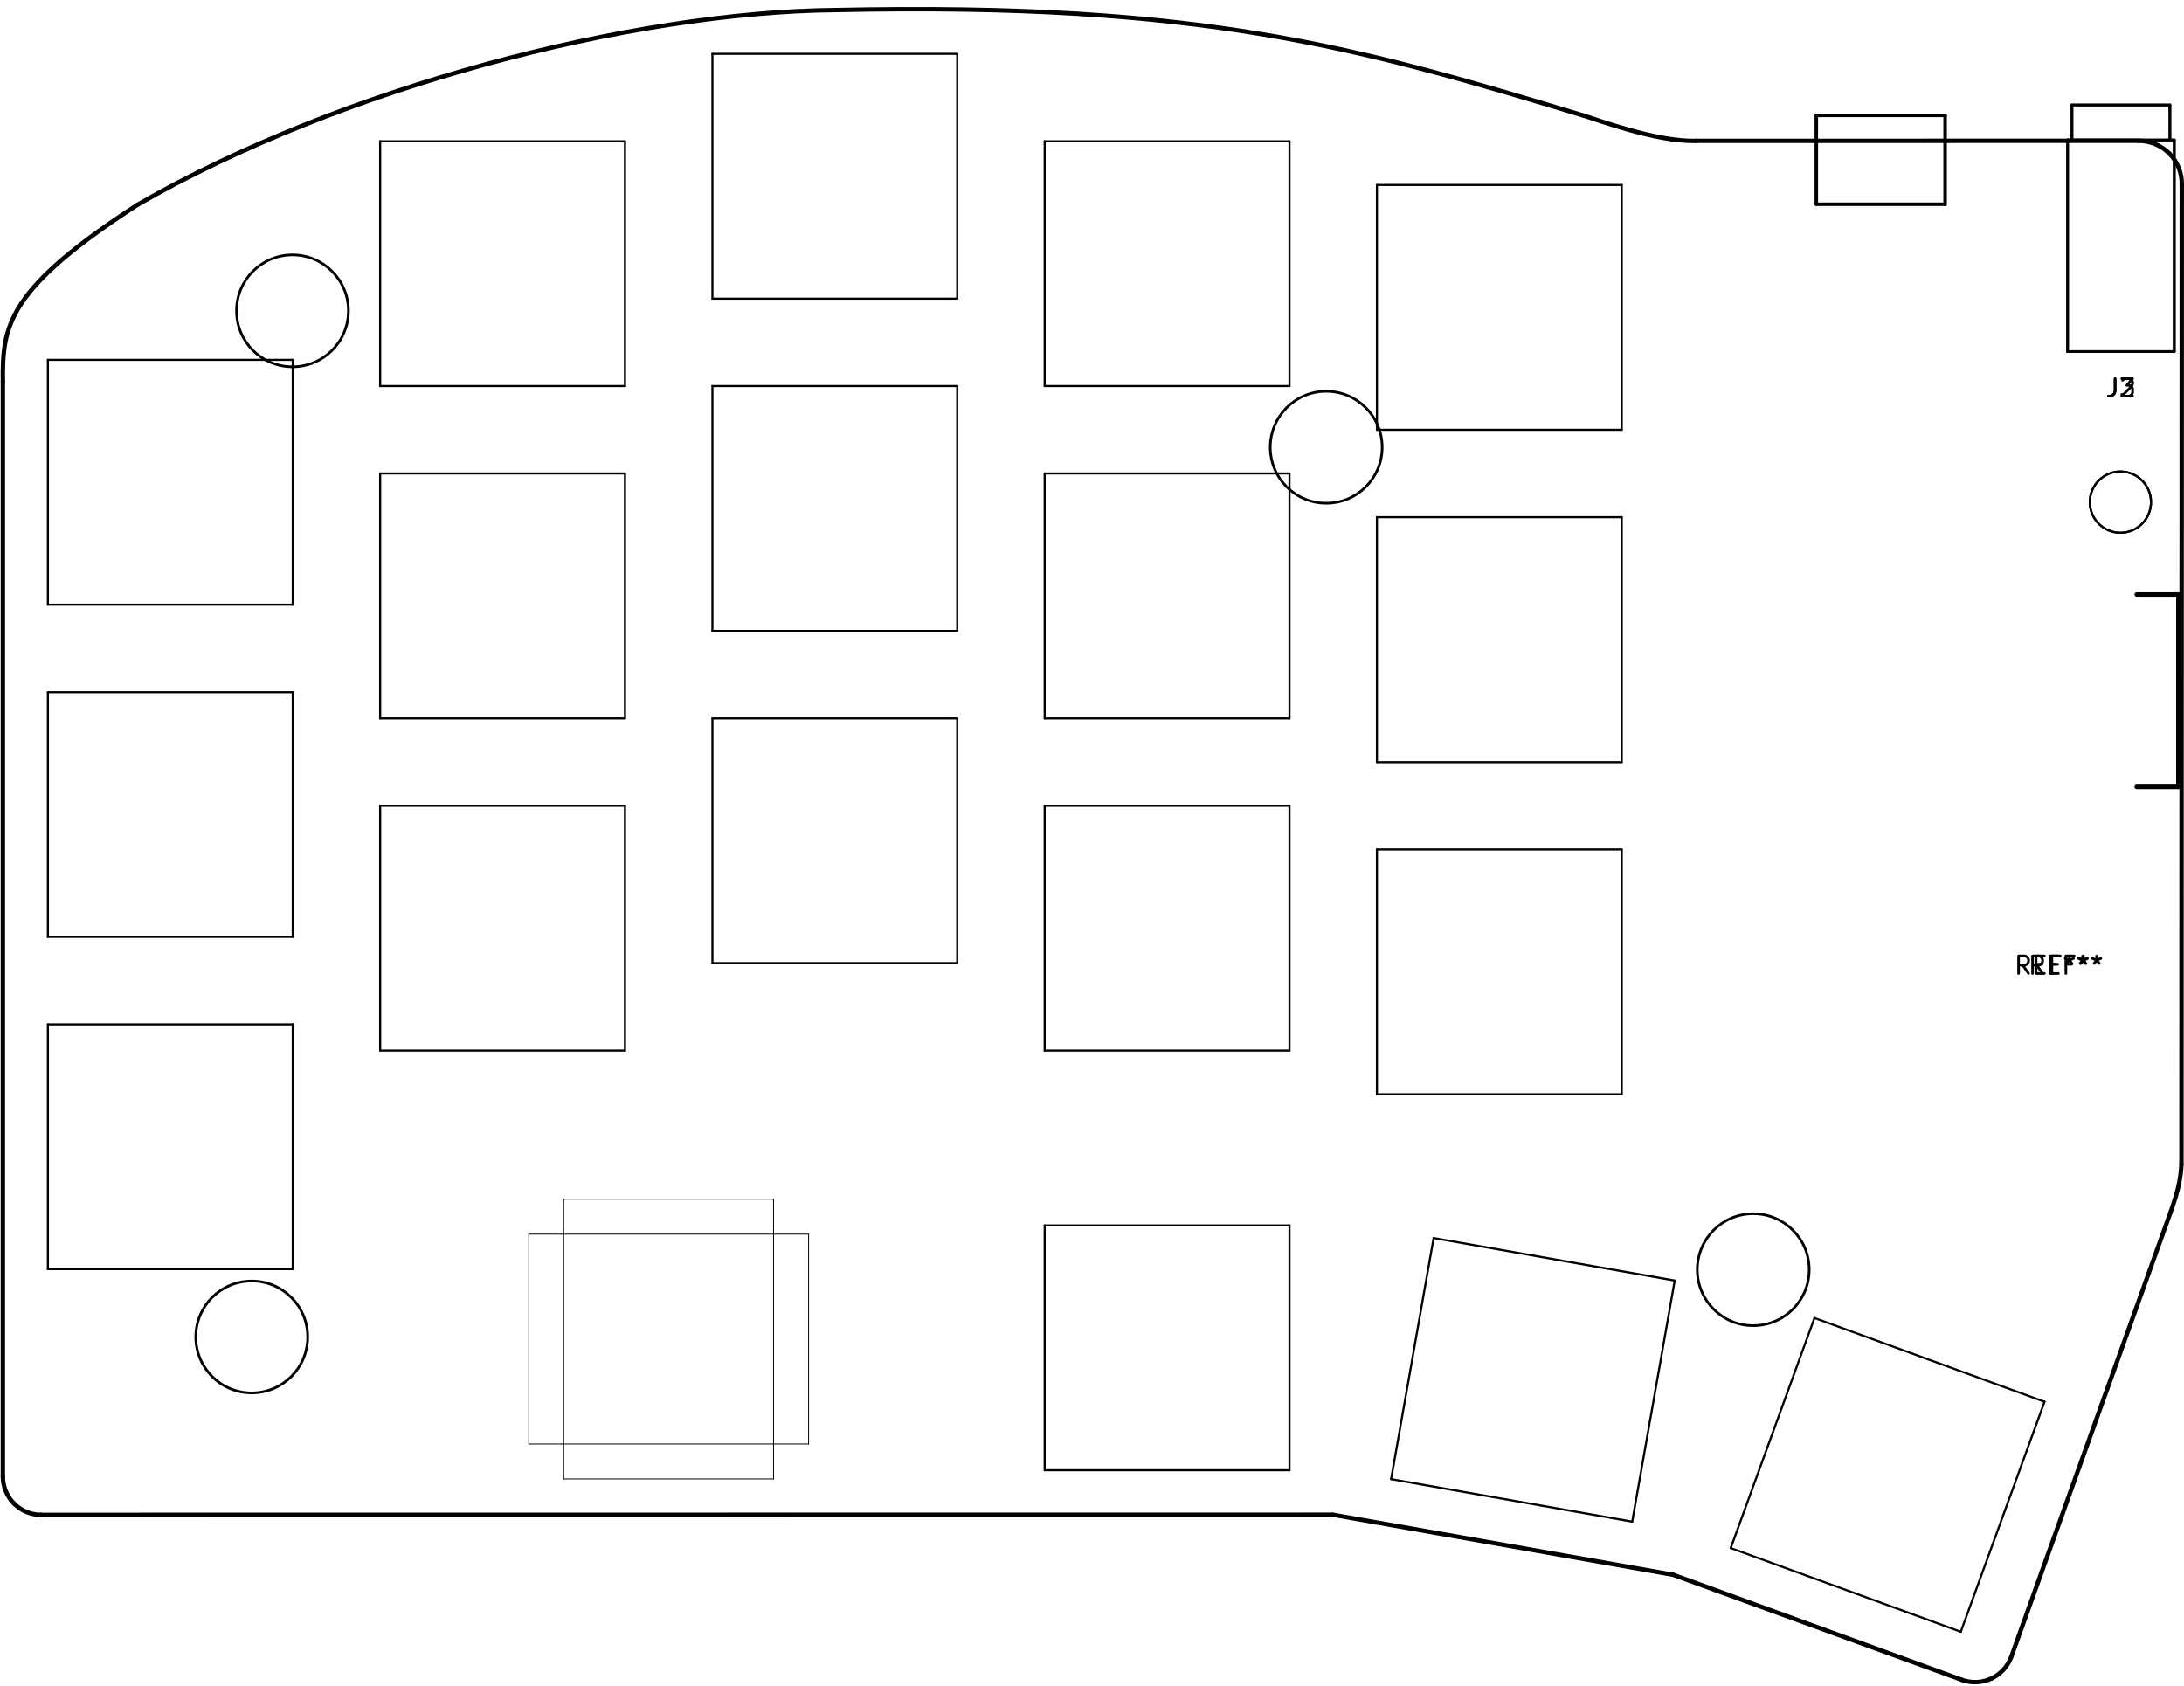
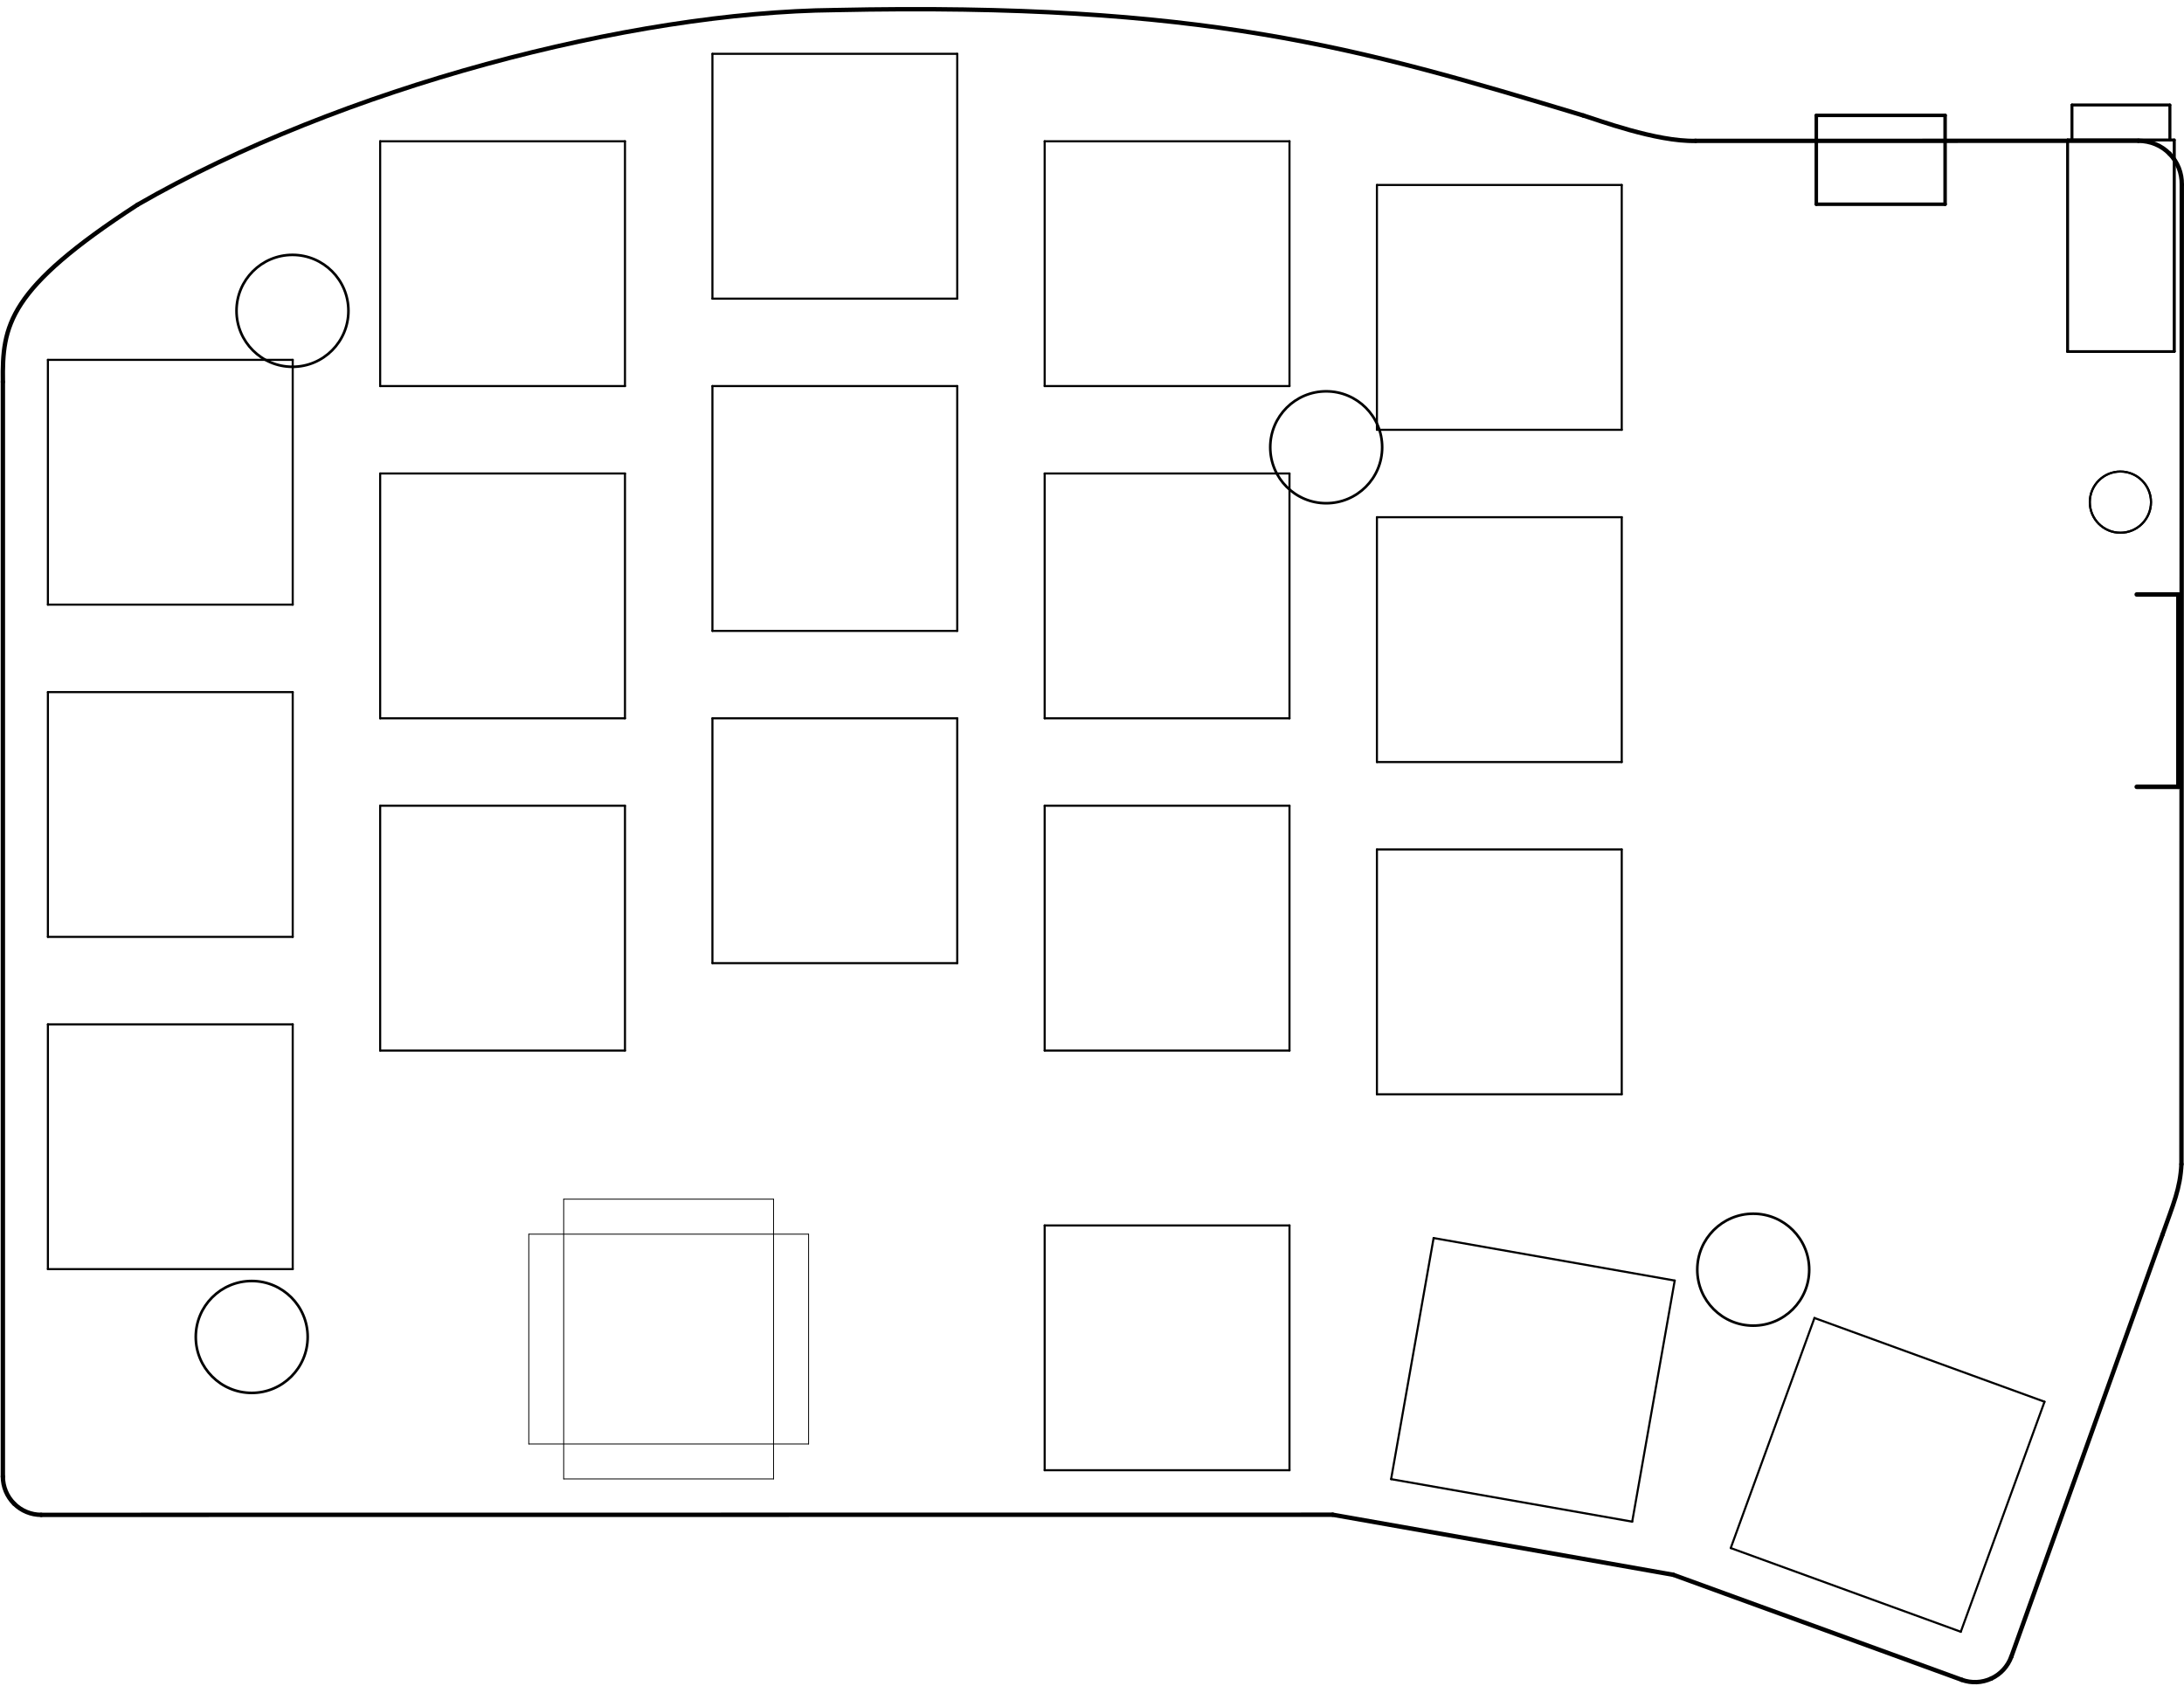
- <svg xmlns="http://www.w3.org/2000/svg" version="1.1" width="12.489cm" height="9.637cm" viewBox="0 0 124891800 96367600">
-   <g style="fill:#000000; fill-opacity:1;stroke:#000000; stroke-opacity:1; stroke-linecap:round; stroke-linejoin:round;" transform="translate(0 0) scale(1 1)">
- </g>
-   <g style="fill:#000000; fill-opacity:0.0;  stroke:#000000; stroke-width:0; stroke-opacity:1;  stroke-linecap:round; stroke-linejoin:round;">
- </g>
-   <g style="fill:#000000; fill-opacity:0.0;  stroke:#000000; stroke-width:150000; stroke-opacity:1;  stroke-linecap:round; stroke-linejoin:round;">
-     <text x="121285000" y="22701404" textLength="1864286" font-size="1333333" lengthAdjust="spacingAndGlyphs" text-anchor="middle" opacity="0">J3</text>
-     <g class="stroked-text">
-       <path d="M120951666 21653784 L120951666 22368070 L120904047 22510927 L120808809 22606165 L120665952 22653784 L120570714 22653784 " />
-       <path d="M121332619 21653784 L121951666 21653784 L121618333 22034737 L121761190 22034737 L121856428 22082356 L121904047 22129975 L121951666 22225213 L121951666 22463308 L121904047 22558546 L121856428 22606165 L121761190 22653784 L121475476 22653784 L121380238 22606165 L121332619 22558546 " />
-     </g>
-     <text x="121285000" y="22701404" textLength="1909286" font-size="1333333" lengthAdjust="spacingAndGlyphs" text-anchor="middle" opacity="0">J2</text>
-     <g class="stroked-text">
-       <path d="M120951666 21653784 L120951666 22368070 L120904047 22510927 L120808809 22606165 L120665952 22653784 L120570714 22653784 " />
-       <path d="M121380238 21749023 L121427857 21701404 L121523095 21653784 L121761190 21653784 L121856428 21701404 L121904047 21749023 L121951666 21844261 L121951666 21939499 L121904047 22082356 L121332619 22653784 L121951666 22653784 " />
-     </g>
-     <text x="118136723" y="55715000" textLength="4480714" font-size="1333333" lengthAdjust="spacingAndGlyphs" text-anchor="middle" opacity="0">REF**</text>
-     <g class="stroked-text">
-       <path d="M116803389 55667380 L116470056 55191190 " />
-       <path d="M116231961 55667380 L116231961 54667380 L116612913 54667380 L116708151 54715000 L116755770 54762619 L116803389 54857857 L116803389 55000714 L116755770 55095952 L116708151 55143571 L116612913 55191190 L116231961 55191190 " />
-       <path d="M117231961 55143571 L117565294 55143571 " />
-       <path d="M117708151 55667380 L117231961 55667380 L117231961 54667380 L117708151 54667380 " />
-       <path d="M118470056 55143571 L118136723 55143571 " />
-       <path d="M118136723 55667380 L118136723 54667380 L118612913 54667380 " />
-       <path d="M119136723 54667380 L119136723 54905476 " />
-       <path d="M118898627 54810238 L119136723 54905476 L119374818 54810238 " />
-       <path d="M118993865 55095952 L119136723 54905476 L119279580 55095952 " />
-       <path d="M119898627 54667380 L119898627 54905476 " />
-       <path d="M119660532 54810238 L119898627 54905476 L120136723 54810238 " />
-       <path d="M119755770 55095952 L119898627 54905476 L120041484 55095952 " />
-     </g>
-     <text x="117336723" y="55715000" textLength="4480714" font-size="1333333" lengthAdjust="spacingAndGlyphs" text-anchor="middle" opacity="0">REF**</text>
-     <g class="stroked-text">
-       <path d="M116003389 55667380 L115670056 55191190 " />
-       <path d="M115431961 55667380 L115431961 54667380 L115812913 54667380 L115908151 54715000 L115955770 54762619 L116003389 54857857 L116003389 55000714 L115955770 55095952 L115908151 55143571 L115812913 55191190 L115431961 55191190 " />
-       <path d="M116431961 55143571 L116765294 55143571 " />
-       <path d="M116908151 55667380 L116431961 55667380 L116431961 54667380 L116908151 54667380 " />
-       <path d="M117670056 55143571 L117336723 55143571 " />
-       <path d="M117336723 55667380 L117336723 54667380 L117812913 54667380 " />
-       <path d="M118336723 54667380 L118336723 54905476 " />
-       <path d="M118098627 54810238 L118336723 54905476 L118574818 54810238 " />
-       <path d="M118193865 55095952 L118336723 54905476 L118479580 55095952 " />
-       <path d="M119098627 54667380 L119098627 54905476 " />
-       <path d="M118860532 54810238 L119098627 54905476 L119336723 54810238 " />
-       <path d="M118955770 55095952 L119098627 54905476 L119241484 55095952 " />
-     </g>
-   </g>
-   <g style="fill:#000000; fill-opacity:0.0;  stroke:#000000; stroke-width:254000; stroke-opacity:1;  stroke-linecap:round; stroke-linejoin:round;">
-     <path d="M124570001 44993903 L124570001 33993903 " />
-     <path d="M124570001 33993903 L122187001 33993903 " />
-     <path d="M124570001 44993903 L122187001 44993903 " />
-   </g>
-   <g style="fill:#000000; fill-opacity:0.0;  stroke:#000000; stroke-width:150000; stroke-opacity:1;  stroke-linecap:round; stroke-linejoin:round;">
-     <path d="M124085000 8001404 L124085000 6001404 " />
-     <path d="M118235000 8001404 L118235000 20101404 " />
-     <path d="M124085000 6001404 L118485000 6001404 " />
-     <path d="M124335000 20101404 L118235000 20101404 " />
-     <path d="M118485000 8001404 L118485000 6001404 " />
-     <path d="M124335000 8001404 L118235000 8001404 " />
-     <path d="M124335000 8001404 L124335000 20101404 " />
-     <path d="M118485000 8001404 L118485000 6001404 " />
-     <path d="M124335000 8001404 L124335000 20101404 " />
-     <path d="M118485000 6001404 L124085000 6001404 " />
-     <path d="M118235000 20101404 L124335000 20101404 " />
-     <path d="M124085000 8001404 L124085000 6001404 " />
-     <path d="M118235000 8001404 L124335000 8001404 " />
-     <path d="M118235000 8001404 L118235000 20101404 " />
-   </g>
-   <g style="fill:#000000; fill-opacity:0.0;  stroke:#000000; stroke-width:50000; stroke-opacity:1;  stroke-linecap:round; stroke-linejoin:round;">
-     <path d="M46239271 82576296 L46239271 70576296 " />
-     <path d="M30239271 70576296 L46239271 70576296 " />
-     <path d="M30239271 70576296 L30239271 82576296 " />
-     <path d="M46239271 82576296 L30239271 82576296 " />
-   </g>
-   <g style="fill:#000000; fill-opacity:0.0;  stroke:#000000; stroke-width:200000; stroke-opacity:1;  stroke-linecap:round; stroke-linejoin:round;">
-     <path d="M111231000 6596653 L111231000 11676653 " />
-     <path d="M103865000 11676653 L103865000 6596653 " />
-     <path d="M103865000 6596653 L111231000 6596653 " />
-     <path d="M111231000 11676653 L103865000 11676653 " />
-   </g>
-   <g style="fill:#000000; fill-opacity:0.0;  stroke:#000000; stroke-width:120000; stroke-opacity:1;  stroke-linecap:round; stroke-linejoin:round;">
-     <circle cx="121255000" cy="28713904" r="1750000" />
-     <circle cx="121255000" cy="28713904" r="1750000" />
-   </g>
-   <g style="fill:#000000; fill-opacity:0.0;  stroke:#000000; stroke-width:50000; stroke-opacity:1;  stroke-linecap:round; stroke-linejoin:round;">
-     <path d="M32235000 68573903 L44235000 68573903 " />
-     <path d="M32235000 68573903 L32235000 84573903 " />
-     <path d="M44235000 84573903 L44235000 68573903 " />
-     <path d="M44235000 84573903 L32235000 84573903 " />
-     <g>
- </g>
-     <g>
- </g>
-     <g>
- </g>
-     <g>
- </g>
-     <g>
- </g>
-     <g>
- </g>
-     <g>
- </g>
-     <g>
- </g>
-     <g>
- </g>
-     <g>
- </g>
-     <g>
- </g>
-     <g>
- </g>
-     <g>
- </g>
-     <g>
- </g>
-     <g>
- </g>
-     <g>
- </g>
-     <g>
- </g>
-     <g>
- </g>
-     <g>
- </g>
-     <g>
- </g>
-     <g>
- </g>
-     <g>
- </g>
-     <g>
- </g>
-     <g>
- </g>
-     <g>
- </g>
-     <g>
- </g>
-     <g>
- </g>
-     <g>
- </g>
-     <g>
- </g>
-     <g>
- </g>
-     <g>
- </g>
-     <g>
- </g>
-     <g>
- </g>
-     <g>
- </g>
-     <g>
- </g>
-     <g>
- </g>
-     <g>
- </g>
-     <g>
- </g>
-     <g>
- </g>
-     <g>
- </g>
-     <g>
- </g>
-     <g>
- </g>
-     <g>
- </g>
-     <g>
- </g>
-     <g>
- </g>
-     <g>
- </g>
-     <g>
- </g>
-     <g>
- </g>
-     <g>
- </g>
-     <g>
- </g>
-     <g>
- </g>
-     <g>
- </g>
-     <g>
- </g>
-     <g>
- </g>
-     <g>
- </g>
-     <g>
- </g>
-     <g>
- </g>
-     <g>
- </g>
-     <g>
- </g>
-     <g>
- </g>
-     <g>
- </g>
-     <g>
- </g>
-     <g>
- </g>
-     <g>
- </g>
-     <g>
- </g>
-     <g>
- </g>
-     <g>
- </g>
-   </g>
-   <g style="fill:#000000; fill-opacity:0.0;  stroke:#000000; stroke-width:50000; stroke-opacity:1;  stroke-linecap:round; stroke-linejoin:round;">
- </g>
-   <g style="fill:#000000; fill-opacity:0.0;  stroke:#000000; stroke-width:150000; stroke-opacity:1;  stroke-linecap:round; stroke-linejoin:round;">
-     <circle cx="75839270" cy="25576294" r="3200000" />
-     <circle cx="16725001" cy="17773904" r="3200000" />
-     <circle cx="14395001" cy="76453904" r="3200000" />
-     <circle cx="100259361" cy="72606567" r="3200000" />
-     <g>
- </g>
-     <g>
- </g>
-     <g>
- </g>
-     <g>
- </g>
-     <g>
- </g>
-     <g>
- </g>
-     <g>
- </g>
-     <g>
- </g>
-     <g>
- </g>
-     <g>
- </g>
-     <g>
- </g>
-     <g>
- </g>
-     <g>
- </g>
-     <g>
- </g>
-     <g>
- </g>
-     <g>
- </g>
-     <g>
- </g>
-     <g>
- </g>
-     <g>
- </g>
-     <g>
- </g>
-     <g>
- </g>
-     <g>
- </g>
-     <g>
- </g>
-     <g>
- </g>
-     <g>
- </g>
-     <g>
- </g>
-     <g>
- </g>
-     <g>
- </g>
-     <g>
- </g>
-     <g>
- </g>
-     <g>
- </g>
-     <g>
- </g>
-     <g>
- </g>
-     <g>
- </g>
-     <g>
- </g>
-     <g>
- </g>
-     <g>
- </g>
-     <g>
- </g>
-     <g>
- </g>
-     <g>
- </g>
-     <g>
- </g>
-     <g>
- </g>
-     <g>
- </g>
-     <g>
- </g>
-     <g>
- </g>
-     <g>
- </g>
-     <g>
- </g>
-     <g>
- </g>
-     <g>
- </g>
-     <g>
- </g>
-     <g>
- </g>
-     <g>
- </g>
-     <g>
- </g>
-     <g>
- </g>
-     <g>
- </g>
-     <g>
- </g>
-     <g>
- </g>
-     <g>
- </g>
-     <g>
- </g>
-     <g>
- </g>
-     <g>
- </g>
-     <g>
- </g>
-     <g>
- </g>
-     <g>
- </g>
-     <g>
- </g>
-     <g>
- </g>
-     <g>
- </g>
-   </g>
-   <g style="fill:#000000; fill-opacity:0.0;  stroke:#000000; stroke-width:150000; stroke-opacity:1;  stroke-linecap:round; stroke-linejoin:round;">
- </g>
-   <g style="fill:#000000; fill-opacity:0.0;  stroke:#000000; stroke-width:120000; stroke-opacity:1;  stroke-linecap:round; stroke-linejoin:round;">
-     <path d="M35739275 60076300 L35739275 46076300 " />
-     <path d="M35739275 46076300 L21739275 46076300 " />
-     <path d="M21739275 60076300 L35739275 60076300 " />
-     <path d="M21739275 46076300 L21739275 60076300 " />
-     <path d="M40739265 41076297 L40739265 55076297 " />
-     <path d="M54739265 55076297 L54739265 41076297 " />
-     <path d="M40739265 55076297 L54739265 55076297 " />
-     <path d="M54739265 41076297 L40739265 41076297 " />
-     <path d="M78739275 48576295 L78739275 62576295 " />
-     <path d="M78739275 62576295 L92739275 62576295 " />
-     <path d="M92739275 48576295 L78739275 48576295 " />
-     <path d="M92739275 62576295 L92739275 48576295 " />
-     <path d="M16739273 58576296 L2739273 58576296 " />
-     <path d="M2739273 58576296 L2739273 72576296 " />
-     <path d="M16739273 72576296 L16739273 58576296 " />
-     <path d="M2739273 72576296 L16739273 72576296 " />
-     <path d="M59739275 41076299 L73739275 41076299 " />
-     <path d="M73739275 27076299 L59739275 27076299 " />
-     <path d="M73739275 41076299 L73739275 27076299 " />
-     <path d="M59739275 27076299 L59739275 41076299 " />
-     <path d="M59739274 8076300 L59739274 22076300 " />
-     <path d="M73739274 8076300 L59739274 8076300 " />
-     <path d="M73739274 22076300 L73739274 8076300 " />
-     <path d="M59739274 22076300 L73739274 22076300 " />
-     <path d="M59739269 46076295 L59739269 60076295 " />
-     <path d="M59739269 60076295 L73739269 60076295 " />
-     <path d="M73739269 46076295 L59739269 46076295 " />
-     <path d="M73739269 60076295 L73739269 46076295 " />
-     <path d="M21739271 41076295 L35739271 41076295 " />
-     <path d="M35739271 27076295 L21739271 27076295 " />
-     <path d="M21739271 27076295 L21739271 41076295 " />
-     <path d="M35739271 41076295 L35739271 27076295 " />
-     <path d="M40739273 17076297 L54739273 17076297 " />
-     <path d="M40739273 3076297 L40739273 17076297 " />
-     <path d="M54739273 17076297 L54739273 3076297 " />
-     <path d="M54739273 3076297 L40739273 3076297 " />
-     <path d="M92739277 43576301 L92739277 29576301 " />
-     <path d="M78739277 43576301 L92739277 43576301 " />
-     <path d="M78739277 29576301 L78739277 43576301 " />
-     <path d="M92739277 29576301 L78739277 29576301 " />
-     <path d="M92739270 24576294 L92739270 10576294 " />
-     <path d="M78739270 24576294 L92739270 24576294 " />
-     <path d="M78739270 10576294 L78739270 24576294 " />
-     <path d="M92739270 10576294 L78739270 10576294 " />
-     <path d="M54739270 22076293 L40739270 22076293 " />
-     <path d="M40739270 22076293 L40739270 36076293 " />
-     <path d="M40739270 36076293 L54739270 36076293 " />
-     <path d="M54739270 36076293 L54739270 22076293 " />
-     <path d="M16739276 34576297 L16739276 20576297 " />
-     <path d="M2739276 34576297 L16739276 34576297 " />
-     <path d="M16739276 20576297 L2739276 20576297 " />
-     <path d="M2739276 20576297 L2739276 34576297 " />
-     <path d="M35739276 8076307 L21739276 8076307 " />
-     <path d="M21739276 8076307 L21739276 22076307 " />
-     <path d="M35739276 22076307 L35739276 8076307 " />
-     <path d="M21739276 22076307 L35739276 22076307 " />
-     <path d="M2739278 53576297 L16739278 53576297 " />
-     <path d="M16739278 53576297 L16739278 39576297 " />
-     <path d="M2739278 39576297 L2739278 53576297 " />
-     <path d="M16739278 39576297 L2739278 39576297 " />
-     <path d="M95768552 73228453 L81981243 70797378 " />
-     <path d="M81981243 70797378 L79550168 84584687 " />
-     <path d="M79550168 84584687 L93337477 87015762 " />
-     <path d="M93337477 87015762 L95768552 73228453 " />
-     <path d="M112127509 93313755 L116915791 80158059 " />
-     <path d="M116915791 80158059 L103760095 75369777 " />
-     <path d="M103760095 75369777 L98971813 88525473 " />
-     <path d="M98971813 88525473 L112127509 93313755 " />
-     <path d="M59739271 70076295 L59739271 84076295 " />
-     <path d="M73739271 70076295 L59739271 70076295 " />
-     <path d="M59739271 84076295 L73739271 84076295 " />
-     <path d="M73739271 84076295 L73739271 70076295 " />
-     <g>
- </g>
-     <g>
- </g>
-     <g>
- </g>
-     <g>
- </g>
-     <g>
- </g>
-     <g>
- </g>
-     <g>
- </g>
-     <g>
- </g>
-     <g>
- </g>
-     <g>
- </g>
-     <g>
- </g>
-     <g>
- </g>
-     <g>
- </g>
-     <g>
- </g>
-     <g>
- </g>
-     <g>
- </g>
-     <g>
- </g>
-     <g>
- </g>
-     <g>
- </g>
-     <g>
- </g>
-     <g>
- </g>
-     <g>
- </g>
-     <g>
- </g>
-     <g>
- </g>
-     <g>
- </g>
-     <g>
- </g>
-     <g>
- </g>
-     <g>
- </g>
-     <g>
- </g>
-     <g>
- </g>
-     <g>
- </g>
-     <g>
- </g>
-     <g>
- </g>
-     <g>
- </g>
-     <g>
- </g>
-     <g>
- </g>
-     <g>
- </g>
-     <g>
- </g>
-     <g>
- </g>
-     <g>
- </g>
-     <g>
- </g>
-     <g>
- </g>
-     <g>
- </g>
-     <g>
- </g>
-     <g>
- </g>
-     <g>
- </g>
-     <g>
- </g>
-     <g>
- </g>
-     <g>
- </g>
-     <g>
- </g>
-     <g>
- </g>
-     <g>
- </g>
-     <g>
- </g>
-     <g>
- </g>
-     <g>
- </g>
-     <g>
- </g>
-     <g>
- </g>
-     <g>
- </g>
-     <g>
- </g>
-     <g>
- </g>
-     <g>
- </g>
-     <g>
- </g>
-     <g>
- </g>
-     <g>
- </g>
-     <g>
- </g>
-     <g>
- </g>
-     <g>
- </g>
-   </g>
-   <g style="fill:#000000; fill-opacity:0.0;  stroke:#000000; stroke-width:120000; stroke-opacity:1;  stroke-linecap:round; stroke-linejoin:round;">
- </g>
-   <g style="fill:#000000; fill-opacity:0.0;  stroke:#000000; stroke-width:250000; stroke-opacity:1;  stroke-linecap:round; stroke-linejoin:round;">
-     <path d="M115017055,94738833 C114816361,95290208 114404775,95739228 113872914,95987041" />
-     <path d="M96965000 8053904 L122285000 8048889 " />
-     <path d="M164383 84436200 L165001 21833904 " />
-     <path d="M805963,85985509 C395081,85574597 164291,85017289 164383,84436200" />
-     <path d="M95682000 90053618 L76210056 86619720 " />
-     <path d="M7866723,11705000 C19506723,4995000 36106723,685000 47755001,573904" />
-     <path d="M90545001,6603904 C77665001,2713904 68796723,125000 47755001,573904" />
-     <path d="M124745362,66573903 C124675000,67973903 124285000,68843904 123665001,70593904" />
-     <path d="M165001,21833904 C125000,18603904 425002,16533904 7866723,11705000" />
-     <path d="M113872914,95987041 C113341054,96234847 112732513,96261145 112181253,96060122" />
-     <path d="M115017055 94738833 L123665001 70593904 " />
-     <path d="M90545001,6603904 C91298166,6830457 94715000,8113904 96965000,8053904" />
-     <path d="M76210056 86619720 L2355235 86627168 " />
-     <path d="M124745362 66573903 L124765000 10553904 " />
-     <path d="M124064748,8788480 C124525878,9258986 124778258,9895254 124765000,10553904" />
-     <path d="M122285000,8048889 C122972539,8052886 123603621,8317995 124064748,8788480" />
-     <path d="M2355235,86627168 C1774145,86627233 1216842,86396411 805963,85985509" />
-     <path d="M112181253 96060122 L95682000 90053618 " />
-     <g>
- </g>
-     <g>
- </g>
-     <g>
- </g>
-     <g>
- </g>
-     <g>
- </g>
-     <g>
- </g>
-     <g>
- </g>
-     <g>
- </g>
-     <g>
- </g>
-     <g>
- </g>
-     <g>
- </g>
-     <g>
- </g>
-     <g>
- </g>
-     <g>
- </g>
-     <g>
- </g>
-     <g>
- </g>
-     <g>
- </g>
-     <g>
- </g>
-     <g>
- </g>
-     <g>
- </g>
-     <g>
- </g>
-     <g>
- </g>
-     <g>
- </g>
-     <g>
- </g>
-     <g>
- </g>
-     <g>
- </g>
-     <g>
- </g>
-     <g>
- </g>
-     <g>
- </g>
-     <g>
- </g>
-     <g>
- </g>
-     <g>
- </g>
-     <g>
- </g>
-     <g>
- </g>
-     <g>
- </g>
-     <g>
- </g>
-     <g>
- </g>
-     <g>
- </g>
-     <g>
- </g>
-     <g>
- </g>
-     <g>
- </g>
-     <g>
- </g>
-     <g>
- </g>
-     <g>
- </g>
-     <g>
- </g>
-     <g>
- </g>
-     <g>
- </g>
-     <g>
- </g>
-     <g>
- </g>
-     <g>
- </g>
-     <g>
- </g>
-     <g>
- </g>
-     <g>
- </g>
-     <g>
- </g>
-     <g>
- </g>
-     <g>
- </g>
-     <g>
- </g>
-     <g>
- </g>
-     <g>
- </g>
-     <g>
- </g>
-     <g>
- </g>
-     <g>
- </g>
-     <g>
- </g>
-     <g>
- </g>
-     <g>
- </g>
-     <g>
- </g>
-     <g>
- </g>
+ <svg xmlns="http://www.w3.org/2000/svg" version="1.1" width="12.489cm" height="9.637cm" viewBox="0 0 124891800 96367600" id="svg902">
+   <defs id="defs906" />
+   <g style="fill:#000000; fill-opacity:1;stroke:#000000; stroke-opacity:1; stroke-linecap:round; stroke-linejoin:round;" transform="translate(0 0) scale(1 1)" id="g6" />
+   <g style="fill:#000000; fill-opacity:0.0;  stroke:#000000; stroke-width:0; stroke-opacity:1;  stroke-linecap:round; stroke-linejoin:round;" id="g8" />
+   <g style="fill:#000000; fill-opacity:0.0;  stroke:#000000; stroke-width:254000; stroke-opacity:1;  stroke-linecap:round; stroke-linejoin:round;" id="g98">
+     <path d="M124570001 44993903 L124570001 33993903 " id="path92" />
+     <path d="M124570001 33993903 L122187001 33993903 " id="path94" />
+     <path d="M124570001 44993903 L122187001 44993903 " id="path96" />
+   </g>
+   <g style="fill:#000000; fill-opacity:0.0;  stroke:#000000; stroke-width:150000; stroke-opacity:1;  stroke-linecap:round; stroke-linejoin:round;" id="g128">
+     <path d="M124085000 8001404 L124085000 6001404 " id="path100" />
+     <path d="M118235000 8001404 L118235000 20101404 " id="path102" />
+     <path d="M124085000 6001404 L118485000 6001404 " id="path104" />
+     <path d="M124335000 20101404 L118235000 20101404 " id="path106" />
+     <path d="M118485000 8001404 L118485000 6001404 " id="path108" />
+     <path d="M124335000 8001404 L118235000 8001404 " id="path110" />
+     <path d="M124335000 8001404 L124335000 20101404 " id="path112" />
+     <path d="M118485000 8001404 L118485000 6001404 " id="path114" />
+     <path d="M124335000 8001404 L124335000 20101404 " id="path116" />
+     <path d="M118485000 6001404 L124085000 6001404 " id="path118" />
+     <path d="M118235000 20101404 L124335000 20101404 " id="path120" />
+     <path d="M124085000 8001404 L124085000 6001404 " id="path122" />
+     <path d="M118235000 8001404 L124335000 8001404 " id="path124" />
+     <path d="M118235000 8001404 L118235000 20101404 " id="path126" />
+   </g>
+   <g style="fill:#000000; fill-opacity:0.0;  stroke:#000000; stroke-width:50000; stroke-opacity:1;  stroke-linecap:round; stroke-linejoin:round;" id="g138">
+     <path d="M46239271 82576296 L46239271 70576296 " id="path130" />
+     <path d="M30239271 70576296 L46239271 70576296 " id="path132" />
+     <path d="M30239271 70576296 L30239271 82576296 " id="path134" />
+     <path d="M46239271 82576296 L30239271 82576296 " id="path136" />
+   </g>
+   <g style="fill:#000000; fill-opacity:0.0;  stroke:#000000; stroke-width:200000; stroke-opacity:1;  stroke-linecap:round; stroke-linejoin:round;" id="g148">
+     <path d="M111231000 6596653 L111231000 11676653 " id="path140" />
+     <path d="M103865000 11676653 L103865000 6596653 " id="path142" />
+     <path d="M103865000 6596653 L111231000 6596653 " id="path144" />
+     <path d="M111231000 11676653 L103865000 11676653 " id="path146" />
+   </g>
+   <g style="fill:#000000; fill-opacity:0.0;  stroke:#000000; stroke-width:120000; stroke-opacity:1;  stroke-linecap:round; stroke-linejoin:round;" id="g154">
+     <circle cx="121255000" cy="28713904" r="1750000" id="circle150" />
+     <circle cx="121255000" cy="28713904" r="1750000" id="circle152" />
+   </g>
+   <g style="fill:#000000; fill-opacity:0.0;  stroke:#000000; stroke-width:50000; stroke-opacity:1;  stroke-linecap:round; stroke-linejoin:round;" id="g298">
+     <path d="M32235000 68573903 L44235000 68573903 " id="path156" />
+     <path d="M32235000 68573903 L32235000 84573903 " id="path158" />
+     <path d="M44235000 84573903 L44235000 68573903 " id="path160" />
+     <path d="M44235000 84573903 L32235000 84573903 " id="path162" />
+     <g id="g164" />
+     <g id="g166" />
+     <g id="g168" />
+     <g id="g170" />
+     <g id="g172" />
+     <g id="g174" />
+     <g id="g176" />
+     <g id="g178" />
+     <g id="g180" />
+     <g id="g182" />
+     <g id="g184" />
+     <g id="g186" />
+     <g id="g188" />
+     <g id="g190" />
+     <g id="g192" />
+     <g id="g194" />
+     <g id="g196" />
+     <g id="g198" />
+     <g id="g200" />
+     <g id="g202" />
+     <g id="g204" />
+     <g id="g206" />
+     <g id="g208" />
+     <g id="g210" />
+     <g id="g212" />
+     <g id="g214" />
+     <g id="g216" />
+     <g id="g218" />
+     <g id="g220" />
+     <g id="g222" />
+     <g id="g224" />
+     <g id="g226" />
+     <g id="g228" />
+     <g id="g230" />
+     <g id="g232" />
+     <g id="g234" />
+     <g id="g236" />
+     <g id="g238" />
+     <g id="g240" />
+     <g id="g242" />
+     <g id="g244" />
+     <g id="g246" />
+     <g id="g248" />
+     <g id="g250" />
+     <g id="g252" />
+     <g id="g254" />
+     <g id="g256" />
+     <g id="g258" />
+     <g id="g260" />
+     <g id="g262" />
+     <g id="g264" />
+     <g id="g266" />
+     <g id="g268" />
+     <g id="g270" />
+     <g id="g272" />
+     <g id="g274" />
+     <g id="g276" />
+     <g id="g278" />
+     <g id="g280" />
+     <g id="g282" />
+     <g id="g284" />
+     <g id="g286" />
+     <g id="g288" />
+     <g id="g290" />
+     <g id="g292" />
+     <g id="g294" />
+     <g id="g296" />
+   </g>
+   <g style="fill:#000000; fill-opacity:0.0;  stroke:#000000; stroke-width:50000; stroke-opacity:1;  stroke-linecap:round; stroke-linejoin:round;" id="g300" />
+   <g style="fill:#000000; fill-opacity:0.0;  stroke:#000000; stroke-width:150000; stroke-opacity:1;  stroke-linecap:round; stroke-linejoin:round;" id="g444">
+     <circle cx="75839270" cy="25576294" r="3200000" id="circle302" />
+     <circle cx="16725001" cy="17773904" r="3200000" id="circle304" />
+     <circle cx="14395001" cy="76453904" r="3200000" id="circle306" />
+     <circle cx="100259361" cy="72606567" r="3200000" id="circle308" />
+     <g id="g310" />
+     <g id="g312" />
+     <g id="g314" />
+     <g id="g316" />
+     <g id="g318" />
+     <g id="g320" />
+     <g id="g322" />
+     <g id="g324" />
+     <g id="g326" />
+     <g id="g328" />
+     <g id="g330" />
+     <g id="g332" />
+     <g id="g334" />
+     <g id="g336" />
+     <g id="g338" />
+     <g id="g340" />
+     <g id="g342" />
+     <g id="g344" />
+     <g id="g346" />
+     <g id="g348" />
+     <g id="g350" />
+     <g id="g352" />
+     <g id="g354" />
+     <g id="g356" />
+     <g id="g358" />
+     <g id="g360" />
+     <g id="g362" />
+     <g id="g364" />
+     <g id="g366" />
+     <g id="g368" />
+     <g id="g370" />
+     <g id="g372" />
+     <g id="g374" />
+     <g id="g376" />
+     <g id="g378" />
+     <g id="g380" />
+     <g id="g382" />
+     <g id="g384" />
+     <g id="g386" />
+     <g id="g388" />
+     <g id="g390" />
+     <g id="g392" />
+     <g id="g394" />
+     <g id="g396" />
+     <g id="g398" />
+     <g id="g400" />
+     <g id="g402" />
+     <g id="g404" />
+     <g id="g406" />
+     <g id="g408" />
+     <g id="g410" />
+     <g id="g412" />
+     <g id="g414" />
+     <g id="g416" />
+     <g id="g418" />
+     <g id="g420" />
+     <g id="g422" />
+     <g id="g424" />
+     <g id="g426" />
+     <g id="g428" />
+     <g id="g430" />
+     <g id="g432" />
+     <g id="g434" />
+     <g id="g436" />
+     <g id="g438" />
+     <g id="g440" />
+     <g id="g442" />
+   </g>
+   <g style="fill:#000000; fill-opacity:0.0;  stroke:#000000; stroke-width:150000; stroke-opacity:1;  stroke-linecap:round; stroke-linejoin:round;" id="g446" />
+   <g style="fill:#000000; fill-opacity:0.0;  stroke:#000000; stroke-width:120000; stroke-opacity:1;  stroke-linecap:round; stroke-linejoin:round;" id="g726">
+     <path d="M35739275 60076300 L35739275 46076300 " id="path448" />
+     <path d="M35739275 46076300 L21739275 46076300 " id="path450" />
+     <path d="M21739275 60076300 L35739275 60076300 " id="path452" />
+     <path d="M21739275 46076300 L21739275 60076300 " id="path454" />
+     <path d="M40739265 41076297 L40739265 55076297 " id="path456" />
+     <path d="M54739265 55076297 L54739265 41076297 " id="path458" />
+     <path d="M40739265 55076297 L54739265 55076297 " id="path460" />
+     <path d="M54739265 41076297 L40739265 41076297 " id="path462" />
+     <path d="M78739275 48576295 L78739275 62576295 " id="path464" />
+     <path d="M78739275 62576295 L92739275 62576295 " id="path466" />
+     <path d="M92739275 48576295 L78739275 48576295 " id="path468" />
+     <path d="M92739275 62576295 L92739275 48576295 " id="path470" />
+     <path d="M16739273 58576296 L2739273 58576296 " id="path472" />
+     <path d="M2739273 58576296 L2739273 72576296 " id="path474" />
+     <path d="M16739273 72576296 L16739273 58576296 " id="path476" />
+     <path d="M2739273 72576296 L16739273 72576296 " id="path478" />
+     <path d="M59739275 41076299 L73739275 41076299 " id="path480" />
+     <path d="M73739275 27076299 L59739275 27076299 " id="path482" />
+     <path d="M73739275 41076299 L73739275 27076299 " id="path484" />
+     <path d="M59739275 27076299 L59739275 41076299 " id="path486" />
+     <path d="M59739274 8076300 L59739274 22076300 " id="path488" />
+     <path d="M73739274 8076300 L59739274 8076300 " id="path490" />
+     <path d="M73739274 22076300 L73739274 8076300 " id="path492" />
+     <path d="M59739274 22076300 L73739274 22076300 " id="path494" />
+     <path d="M59739269 46076295 L59739269 60076295 " id="path496" />
+     <path d="M59739269 60076295 L73739269 60076295 " id="path498" />
+     <path d="M73739269 46076295 L59739269 46076295 " id="path500" />
+     <path d="M73739269 60076295 L73739269 46076295 " id="path502" />
+     <path d="M21739271 41076295 L35739271 41076295 " id="path504" />
+     <path d="M35739271 27076295 L21739271 27076295 " id="path506" />
+     <path d="M21739271 27076295 L21739271 41076295 " id="path508" />
+     <path d="M35739271 41076295 L35739271 27076295 " id="path510" />
+     <path d="M40739273 17076297 L54739273 17076297 " id="path512" />
+     <path d="M40739273 3076297 L40739273 17076297 " id="path514" />
+     <path d="M54739273 17076297 L54739273 3076297 " id="path516" />
+     <path d="M54739273 3076297 L40739273 3076297 " id="path518" />
+     <path d="M92739277 43576301 L92739277 29576301 " id="path520" />
+     <path d="M78739277 43576301 L92739277 43576301 " id="path522" />
+     <path d="M78739277 29576301 L78739277 43576301 " id="path524" />
+     <path d="M92739277 29576301 L78739277 29576301 " id="path526" />
+     <path d="M92739270 24576294 L92739270 10576294 " id="path528" />
+     <path d="M78739270 24576294 L92739270 24576294 " id="path530" />
+     <path d="M78739270 10576294 L78739270 24576294 " id="path532" />
+     <path d="M92739270 10576294 L78739270 10576294 " id="path534" />
+     <path d="M54739270 22076293 L40739270 22076293 " id="path536" />
+     <path d="M40739270 22076293 L40739270 36076293 " id="path538" />
+     <path d="M40739270 36076293 L54739270 36076293 " id="path540" />
+     <path d="M54739270 36076293 L54739270 22076293 " id="path542" />
+     <path d="M16739276 34576297 L16739276 20576297 " id="path544" />
+     <path d="M2739276 34576297 L16739276 34576297 " id="path546" />
+     <path d="M16739276 20576297 L2739276 20576297 " id="path548" />
+     <path d="M2739276 20576297 L2739276 34576297 " id="path550" />
+     <path d="M35739276 8076307 L21739276 8076307 " id="path552" />
+     <path d="M21739276 8076307 L21739276 22076307 " id="path554" />
+     <path d="M35739276 22076307 L35739276 8076307 " id="path556" />
+     <path d="M21739276 22076307 L35739276 22076307 " id="path558" />
+     <path d="M2739278 53576297 L16739278 53576297 " id="path560" />
+     <path d="M16739278 53576297 L16739278 39576297 " id="path562" />
+     <path d="M2739278 39576297 L2739278 53576297 " id="path564" />
+     <path d="M16739278 39576297 L2739278 39576297 " id="path566" />
+     <path d="M95768552 73228453 L81981243 70797378 " id="path568" />
+     <path d="M81981243 70797378 L79550168 84584687 " id="path570" />
+     <path d="M79550168 84584687 L93337477 87015762 " id="path572" />
+     <path d="M93337477 87015762 L95768552 73228453 " id="path574" />
+     <path d="M112127509 93313755 L116915791 80158059 " id="path576" />
+     <path d="M116915791 80158059 L103760095 75369777 " id="path578" />
+     <path d="M103760095 75369777 L98971813 88525473 " id="path580" />
+     <path d="M98971813 88525473 L112127509 93313755 " id="path582" />
+     <path d="M59739271 70076295 L59739271 84076295 " id="path584" />
+     <path d="M73739271 70076295 L59739271 70076295 " id="path586" />
+     <path d="M59739271 84076295 L73739271 84076295 " id="path588" />
+     <path d="M73739271 84076295 L73739271 70076295 " id="path590" />
+     <g id="g592" />
+     <g id="g594" />
+     <g id="g596" />
+     <g id="g598" />
+     <g id="g600" />
+     <g id="g602" />
+     <g id="g604" />
+     <g id="g606" />
+     <g id="g608" />
+     <g id="g610" />
+     <g id="g612" />
+     <g id="g614" />
+     <g id="g616" />
+     <g id="g618" />
+     <g id="g620" />
+     <g id="g622" />
+     <g id="g624" />
+     <g id="g626" />
+     <g id="g628" />
+     <g id="g630" />
+     <g id="g632" />
+     <g id="g634" />
+     <g id="g636" />
+     <g id="g638" />
+     <g id="g640" />
+     <g id="g642" />
+     <g id="g644" />
+     <g id="g646" />
+     <g id="g648" />
+     <g id="g650" />
+     <g id="g652" />
+     <g id="g654" />
+     <g id="g656" />
+     <g id="g658" />
+     <g id="g660" />
+     <g id="g662" />
+     <g id="g664" />
+     <g id="g666" />
+     <g id="g668" />
+     <g id="g670" />
+     <g id="g672" />
+     <g id="g674" />
+     <g id="g676" />
+     <g id="g678" />
+     <g id="g680" />
+     <g id="g682" />
+     <g id="g684" />
+     <g id="g686" />
+     <g id="g688" />
+     <g id="g690" />
+     <g id="g692" />
+     <g id="g694" />
+     <g id="g696" />
+     <g id="g698" />
+     <g id="g700" />
+     <g id="g702" />
+     <g id="g704" />
+     <g id="g706" />
+     <g id="g708" />
+     <g id="g710" />
+     <g id="g712" />
+     <g id="g714" />
+     <g id="g716" />
+     <g id="g718" />
+     <g id="g720" />
+     <g id="g722" />
+     <g id="g724" />
+   </g>
+   <g style="fill:#000000; fill-opacity:0.0;  stroke:#000000; stroke-width:120000; stroke-opacity:1;  stroke-linecap:round; stroke-linejoin:round;" id="g728" />
+   <g style="fill:#000000; fill-opacity:0.0;  stroke:#000000; stroke-width:250000; stroke-opacity:1;  stroke-linecap:round; stroke-linejoin:round;" id="g900">
+     <path d="M115017055,94738833 C114816361,95290208 114404775,95739228 113872914,95987041" id="path730" />
+     <path d="M96965000 8053904 L122285000 8048889 " id="path732" />
+     <path d="M164383 84436200 L165001 21833904 " id="path734" />
+     <path d="M805963,85985509 C395081,85574597 164291,85017289 164383,84436200" id="path736" />
+     <path d="M95682000 90053618 L76210056 86619720 " id="path738" />
+     <path d="M7866723,11705000 C19506723,4995000 36106723,685000 47755001,573904" id="path740" />
+     <path d="M90545001,6603904 C77665001,2713904 68796723,125000 47755001,573904" id="path742" />
+     <path d="M124745362,66573903 C124675000,67973903 124285000,68843904 123665001,70593904" id="path744" />
+     <path d="M165001,21833904 C125000,18603904 425002,16533904 7866723,11705000" id="path746" />
+     <path d="M113872914,95987041 C113341054,96234847 112732513,96261145 112181253,96060122" id="path748" />
+     <path d="M115017055 94738833 L123665001 70593904 " id="path750" />
+     <path d="M90545001,6603904 C91298166,6830457 94715000,8113904 96965000,8053904" id="path752" />
+     <path d="M76210056 86619720 L2355235 86627168 " id="path754" />
+     <path d="M124745362 66573903 L124765000 10553904 " id="path756" />
+     <path d="M124064748,8788480 C124525878,9258986 124778258,9895254 124765000,10553904" id="path758" />
+     <path d="M122285000,8048889 C122972539,8052886 123603621,8317995 124064748,8788480" id="path760" />
+     <path d="M2355235,86627168 C1774145,86627233 1216842,86396411 805963,85985509" id="path762" />
+     <path d="M112181253 96060122 L95682000 90053618 " id="path764" />
+     <g id="g766" />
+     <g id="g768" />
+     <g id="g770" />
+     <g id="g772" />
+     <g id="g774" />
+     <g id="g776" />
+     <g id="g778" />
+     <g id="g780" />
+     <g id="g782" />
+     <g id="g784" />
+     <g id="g786" />
+     <g id="g788" />
+     <g id="g790" />
+     <g id="g792" />
+     <g id="g794" />
+     <g id="g796" />
+     <g id="g798" />
+     <g id="g800" />
+     <g id="g802" />
+     <g id="g804" />
+     <g id="g806" />
+     <g id="g808" />
+     <g id="g810" />
+     <g id="g812" />
+     <g id="g814" />
+     <g id="g816" />
+     <g id="g818" />
+     <g id="g820" />
+     <g id="g822" />
+     <g id="g824" />
+     <g id="g826" />
+     <g id="g828" />
+     <g id="g830" />
+     <g id="g832" />
+     <g id="g834" />
+     <g id="g836" />
+     <g id="g838" />
+     <g id="g840" />
+     <g id="g842" />
+     <g id="g844" />
+     <g id="g846" />
+     <g id="g848" />
+     <g id="g850" />
+     <g id="g852" />
+     <g id="g854" />
+     <g id="g856" />
+     <g id="g858" />
+     <g id="g860" />
+     <g id="g862" />
+     <g id="g864" />
+     <g id="g866" />
+     <g id="g868" />
+     <g id="g870" />
+     <g id="g872" />
+     <g id="g874" />
+     <g id="g876" />
+     <g id="g878" />
+     <g id="g880" />
+     <g id="g882" />
+     <g id="g884" />
+     <g id="g886" />
+     <g id="g888" />
+     <g id="g890" />
+     <g id="g892" />
+     <g id="g894" />
+     <g id="g896" />
+     <g id="g898" />
  </g>
</svg>
